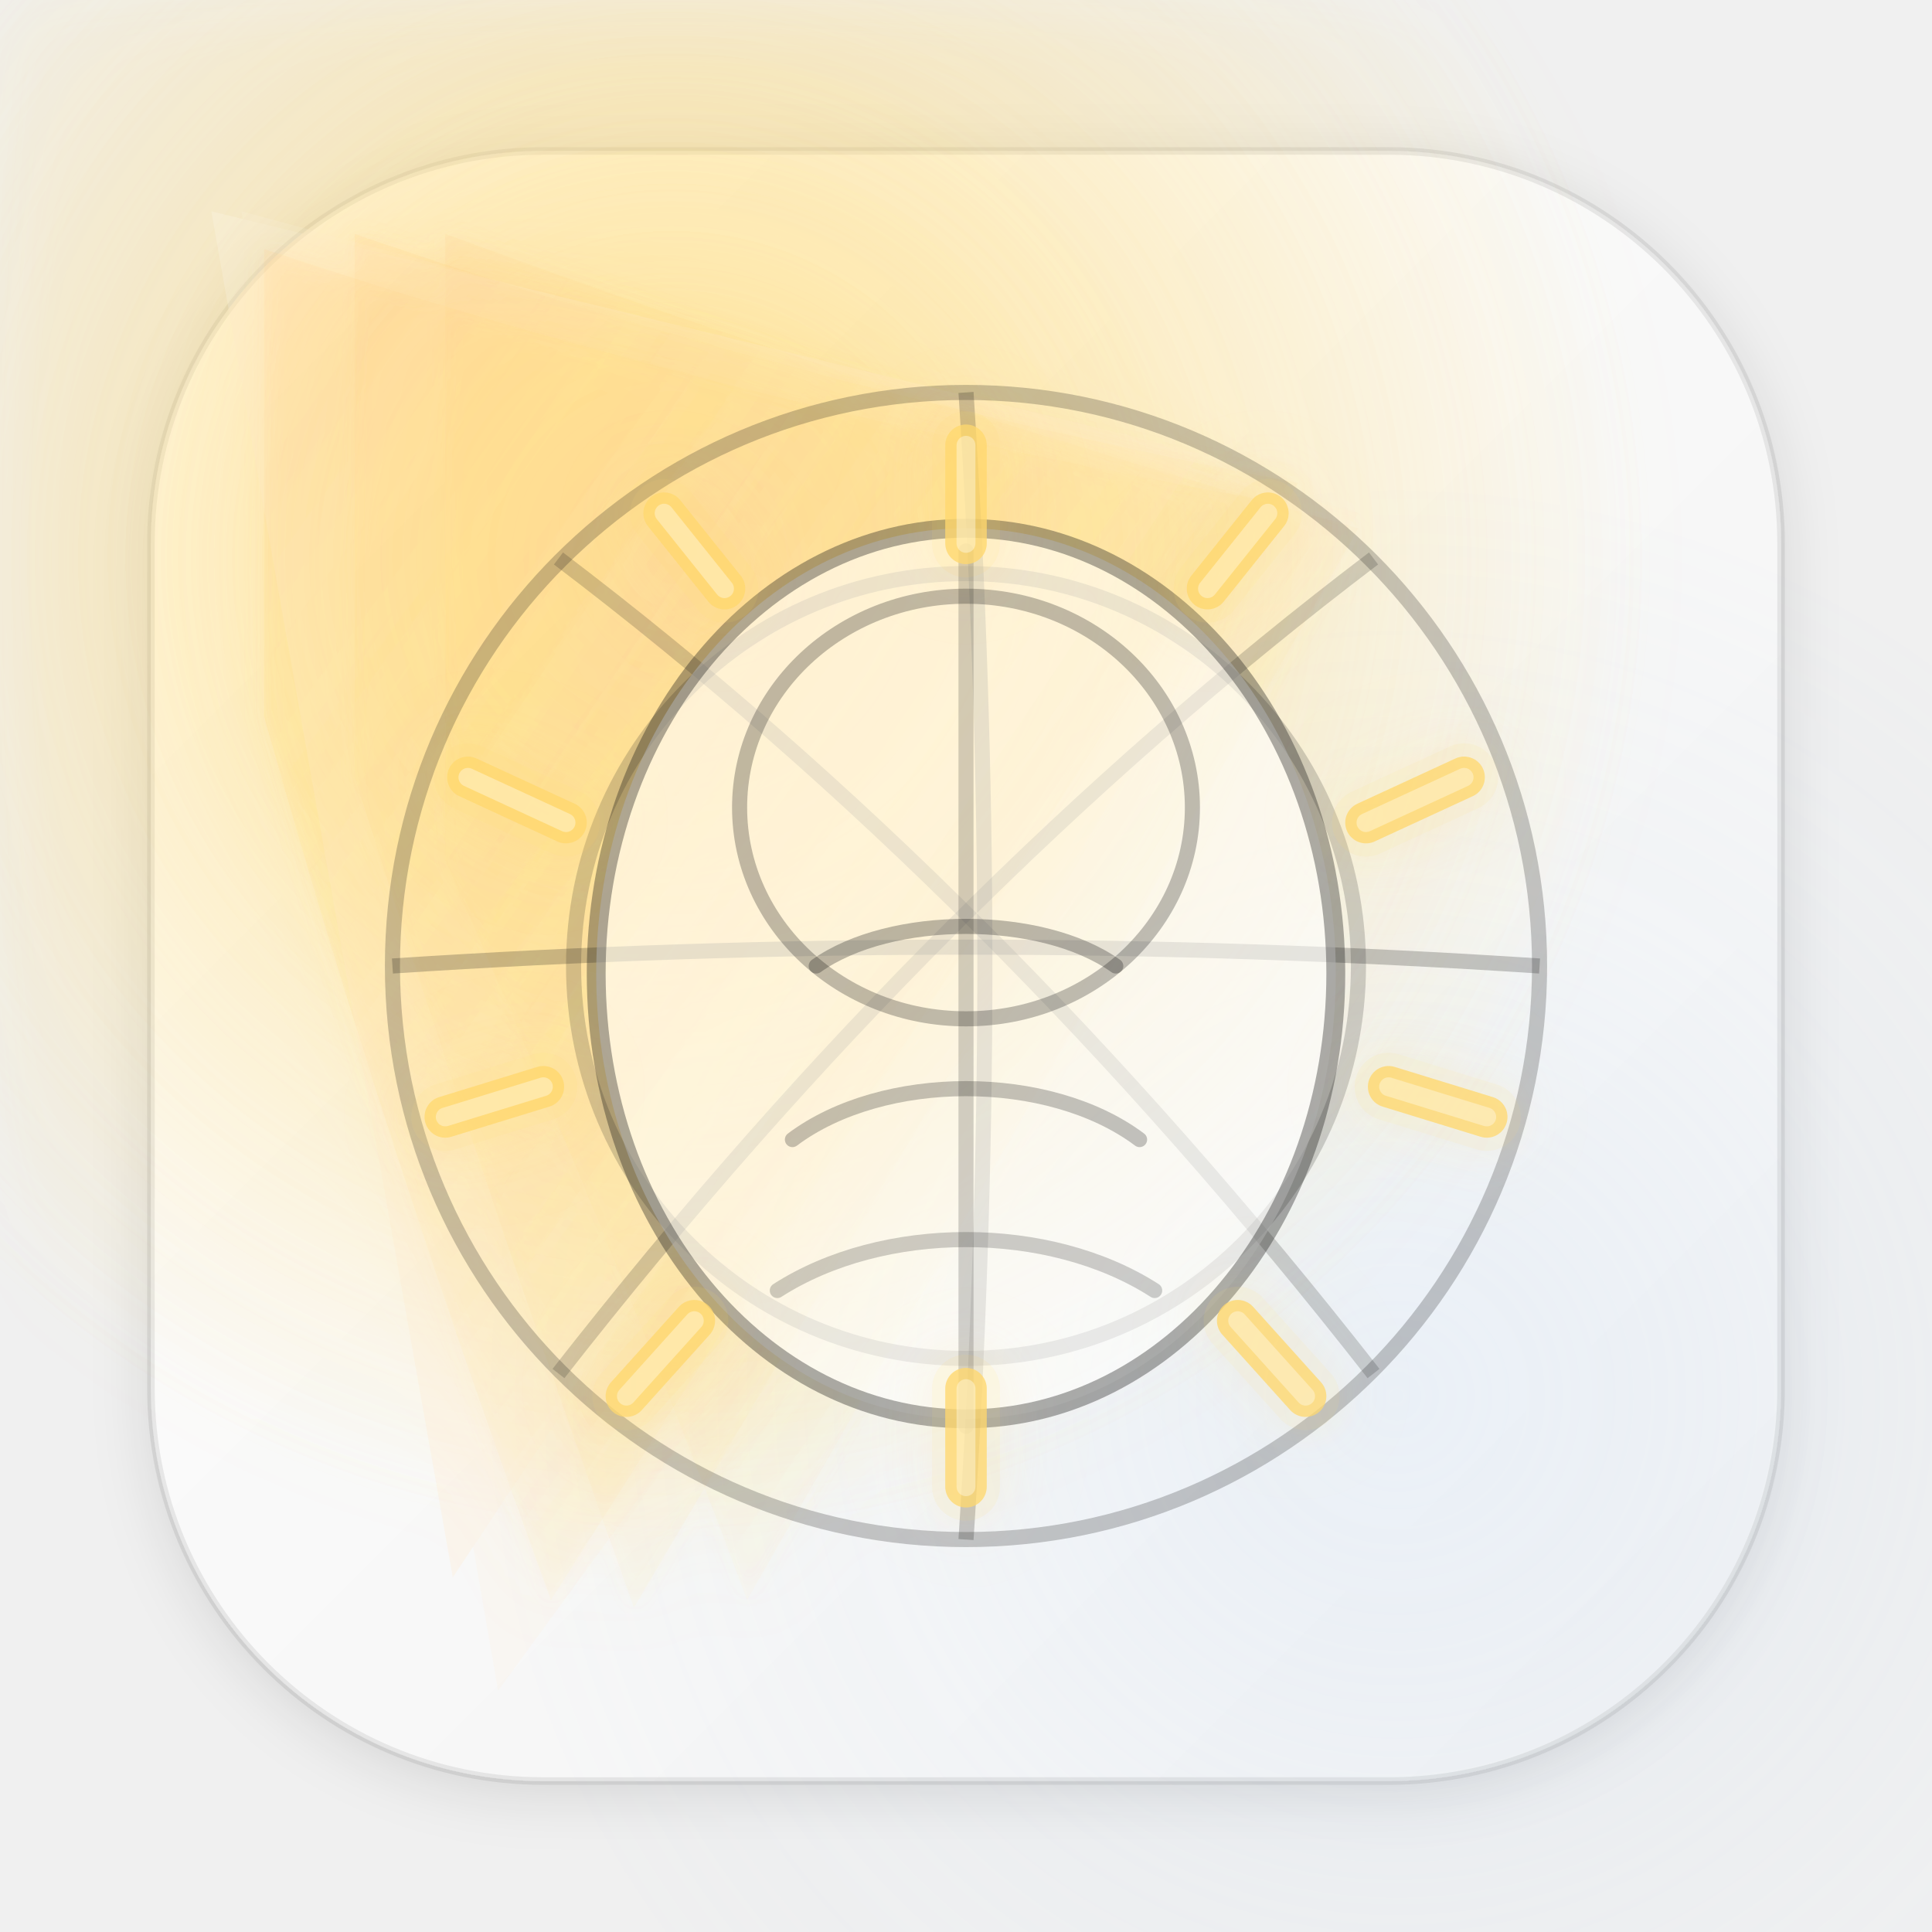
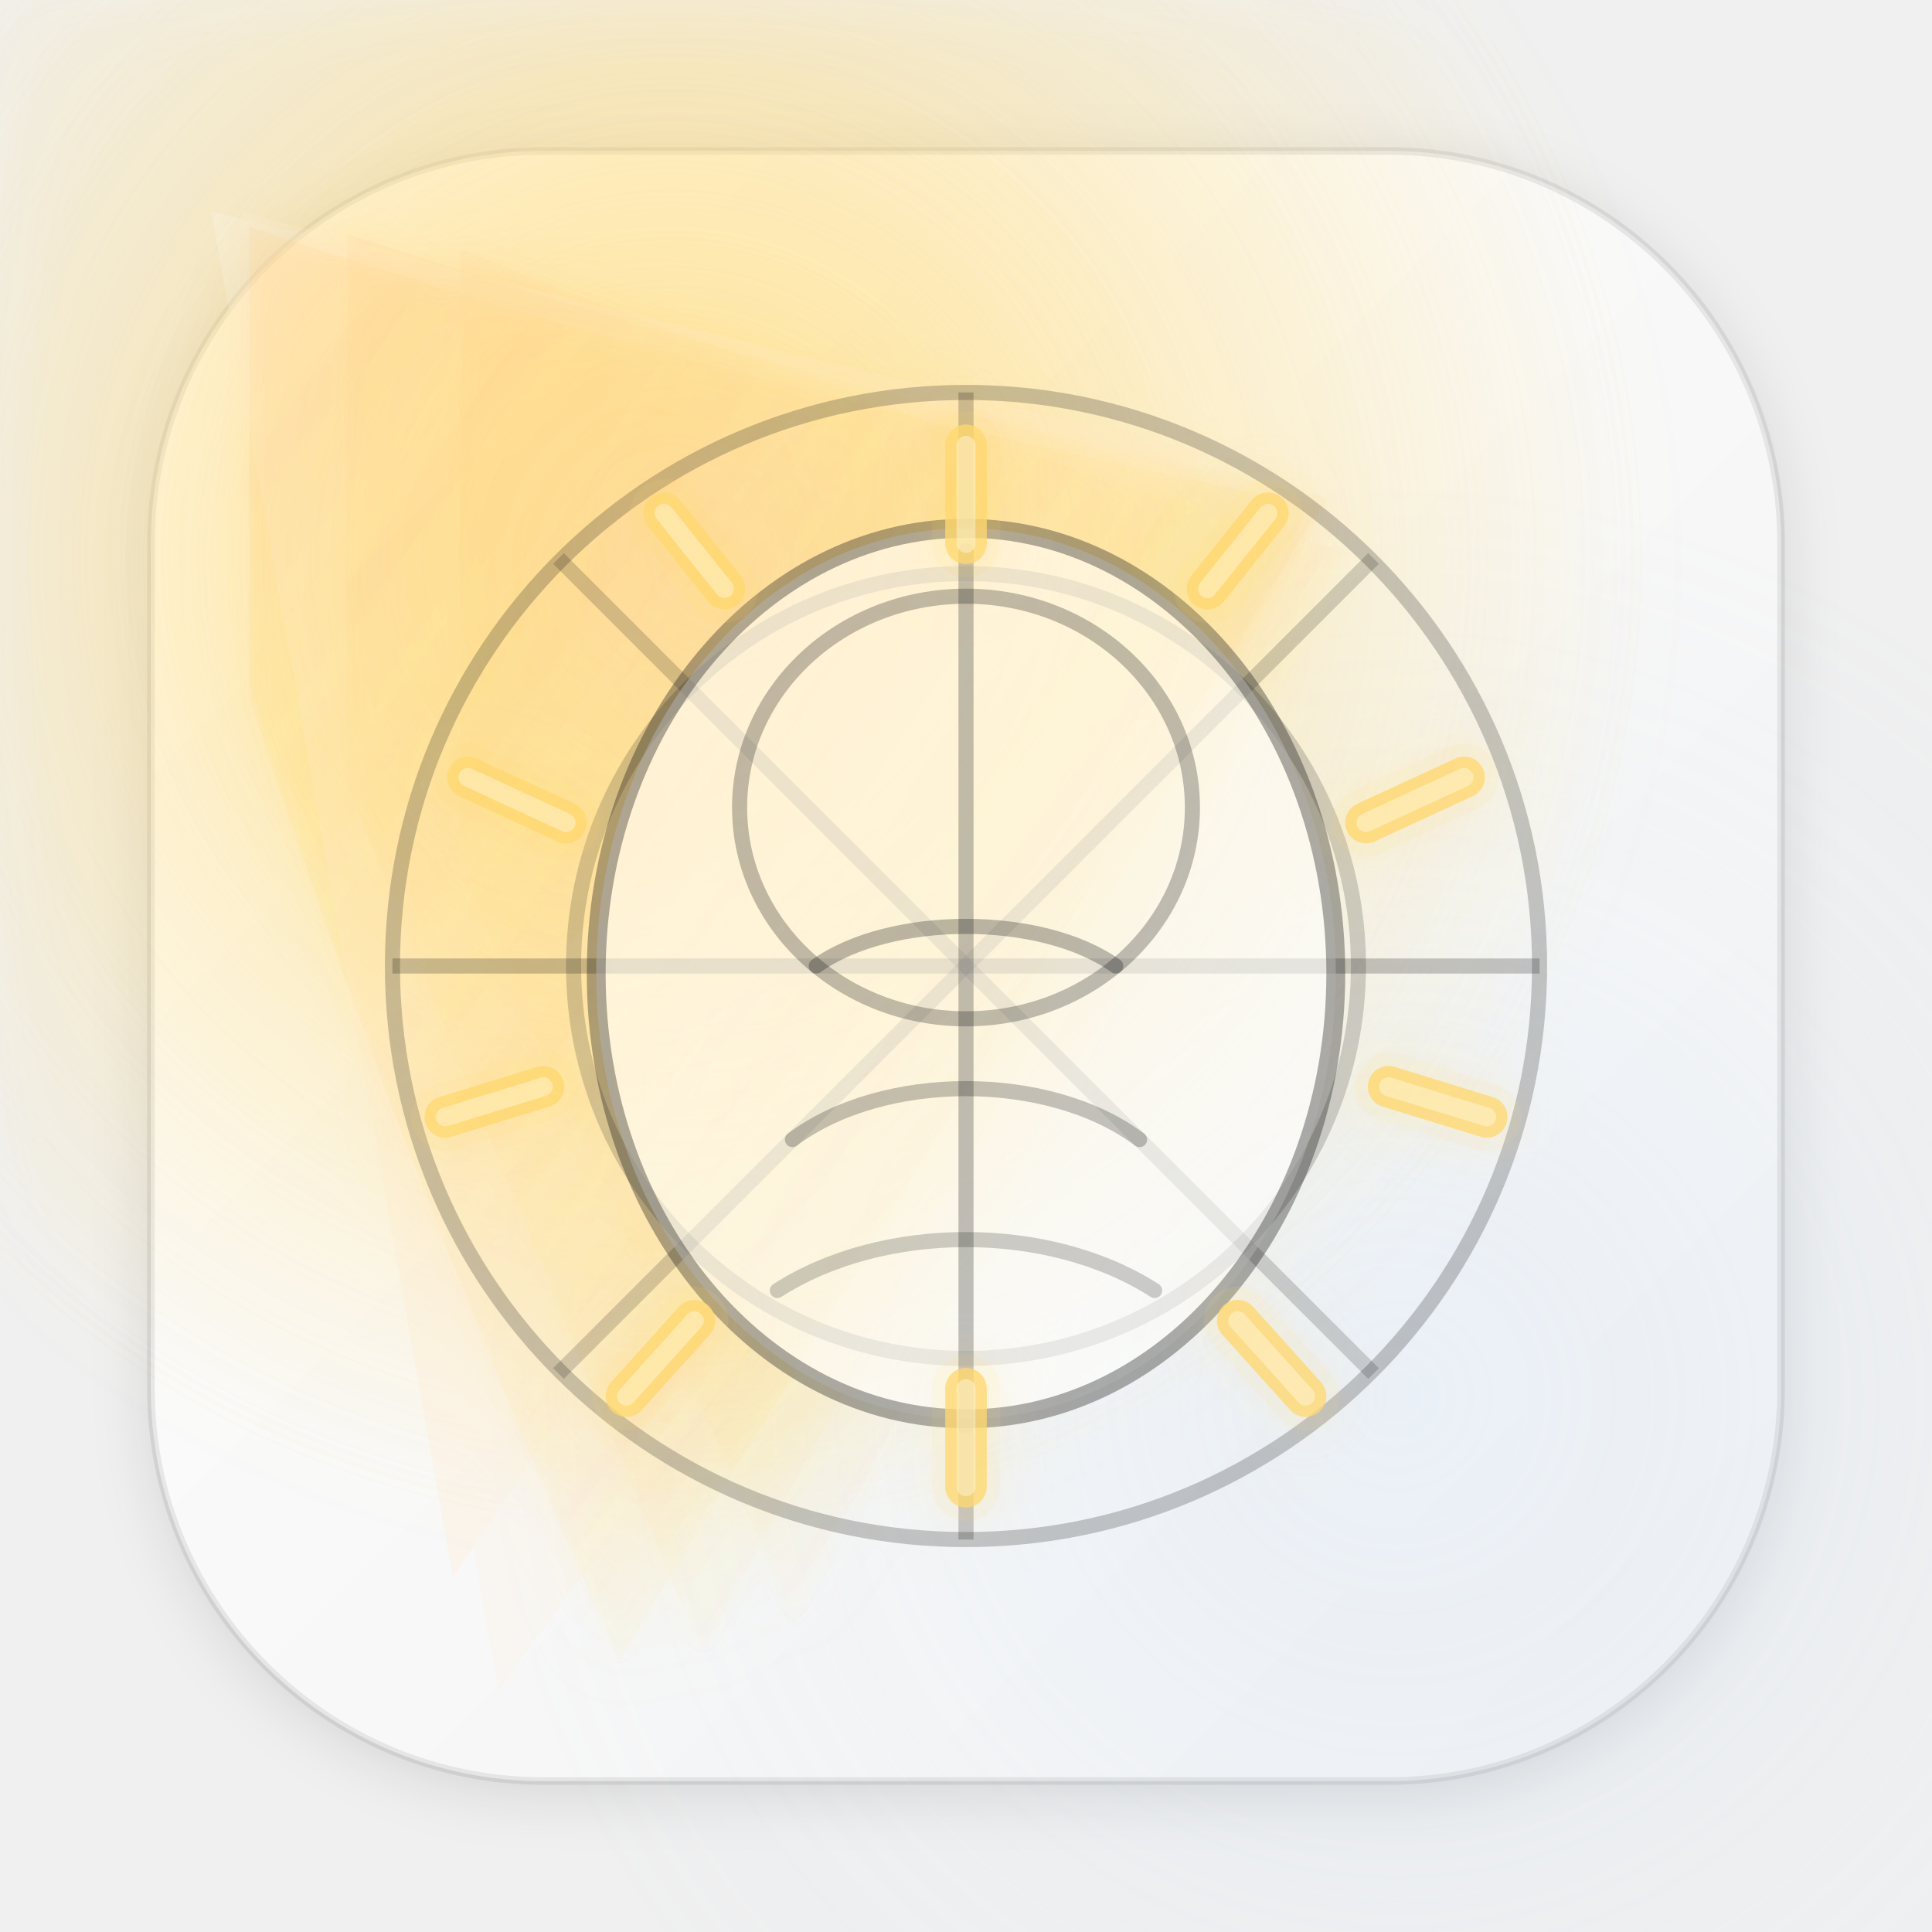
<svg xmlns="http://www.w3.org/2000/svg" width="512" height="512" viewBox="0 0 512 512">
  <defs>
    <linearGradient id="bg" x1="0" y1="0" x2="1" y2="1">
      <stop offset="0" stop-color="#ffffff" />
      <stop offset="1" stop-color="#f2f2f2" />
    </linearGradient>
    <radialGradient id="lightSpot" cx="0" cy="0" r="1" gradientUnits="userSpaceOnUse" gradientTransform="translate(178 148) rotate(18) scale(260 260)">
      <stop offset="0" stop-color="#FFB36A" stop-opacity="0.34" />
      <stop offset="0.22" stop-color="#FFD86E" stop-opacity="0.44" />
      <stop offset="0.62" stop-color="#FFD86E" stop-opacity="0.18" />
      <stop offset="1" stop-color="#FFD86E" stop-opacity="0" />
    </radialGradient>
    <radialGradient id="coolFill" cx="0" cy="0" r="1" gradientUnits="userSpaceOnUse" gradientTransform="translate(370 370) rotate(-18) scale(260 260)">
      <stop offset="0" stop-color="#B7D8FF" stop-opacity="0.18" />
      <stop offset="0.55" stop-color="#B7D8FF" stop-opacity="0.06" />
      <stop offset="1" stop-color="#B7D8FF" stop-opacity="0" />
    </radialGradient>
    <linearGradient id="ray" x1="0" y1="0" x2="1" y2="1">
      <stop offset="0" stop-color="#FFBE6B" stop-opacity="0.22" />
      <stop offset="0.18" stop-color="#FFD86E" stop-opacity="0.24" />
      <stop offset="0.72" stop-color="#FFD86E" stop-opacity="0.08" />
      <stop offset="1" stop-color="#FFD35A" stop-opacity="0" />
    </linearGradient>
    <filter id="soft" x="-20%" y="-20%" width="140%" height="140%">
      <feDropShadow dx="0" dy="3" stdDeviation="8" flood-color="#000000" flood-opacity="0.12" />
    </filter>
    <filter id="glow" x="-40%" y="-40%" width="180%" height="180%">
      <feGaussianBlur stdDeviation="10" result="b" />
      <feColorMatrix in="b" type="matrix" values="1 0 0 0 0                 0 1 0 0 0                 0 0 1 0 0                 0 0 0 0.65 0" result="g" />
      <feMerge>
        <feMergeNode in="g" />
        <feMergeNode in="SourceGraphic" />
      </feMerge>
    </filter>
    <filter id="raySoft" x="-40%" y="-40%" width="180%" height="180%">
      <feGaussianBlur stdDeviation="2.6" result="b" />
      <feColorMatrix in="b" type="matrix" values="1 0 0 0 0                 0 1 0 0 0                 0 0 1 0 0                 0 0 0 0.85 0" result="s" />
      <feMerge>
        <feMergeNode in="s" />
        <feMergeNode in="SourceGraphic" />
      </feMerge>
    </filter>
    <filter id="haze" x="-60%" y="-60%" width="220%" height="220%">
      <feTurbulence type="fractalNoise" baseFrequency="0.9" numOctaves="2" seed="3" result="n" />
      <feColorMatrix in="n" type="matrix" values="0 0 0 0 1                 0 0 0 0 1                 0 0 0 0 1                 0 0 0 0.55 0" result="a" />
      <feGaussianBlur in="a" stdDeviation="6" result="s" />
      <feMerge>
        <feMergeNode in="s" />
        <feMergeNode in="SourceGraphic" />
      </feMerge>
    </filter>
    <filter id="burstGlow" x="-80%" y="-80%" width="260%" height="260%">
      <feGaussianBlur stdDeviation="6" result="b1" />
      <feGaussianBlur stdDeviation="14" result="b2" />
      <feColorMatrix in="b2" type="matrix" values="1 0 0 0 0                 0 1 0 0 0                 0 0 1 0 0                 0 0 0 0.35 0" result="g2" />
      <feMerge>
        <feMergeNode in="g2" />
        <feMergeNode in="b1" />
        <feMergeNode in="SourceGraphic" />
      </feMerge>
    </filter>
    <mask id="coneMask">
      <rect width="512" height="512" fill="#000" />
      <path d="M56 56 L318 120 L120 418 Z" fill="#fff" />
      <path d="M64 56 L360 136 L132 448 Z" fill="#fff" opacity="0.55" />
    </mask>
    <radialGradient id="burstAlpha" cx="256" cy="256" r="260" gradientUnits="userSpaceOnUse">
      <stop offset="0" stop-color="#ffffff" stop-opacity="1" />
      <stop offset="0.55" stop-color="#ffffff" stop-opacity="0.95" />
      <stop offset="0.80" stop-color="#ffffff" stop-opacity="0.70" />
      <stop offset="1" stop-color="#ffffff" stop-opacity="0.30" />
    </radialGradient>
    <mask id="burstMask">
      <rect width="512" height="512" fill="url(#burstAlpha)" />
    </mask>
  </defs>
  <rect x="40" y="40" width="432" height="432" rx="104" fill="url(#bg)" filter="url(#soft)" />
  <rect x="40" y="40" width="432" height="432" rx="104" fill="none" stroke="#111111" stroke-opacity="0.08" stroke-width="2" />
  <circle cx="370" cy="370" r="240" fill="url(#coolFill)" />
  <g filter="url(#glow)">
    <circle cx="178" cy="148" r="260" fill="url(#lightSpot)" />
    <g fill="url(#ray)" filter="url(#raySoft)">
-       <path d="M70 66 Q 190 106 332 132 L146 424 Q 102 304 70 190 Z" opacity="0.62" />
-       <path d="M94 62 Q 210 102 344 128 L168 426 Q 130 320 94 206 Z" opacity="0.55" />
-       <path d="M118 62 Q 232 104 360 140 L198 424 Q 166 338 118 228 Z" opacity="0.44" />
+       <path d="M66 60 Q 198 104 350 134 L164 440 Q 104 304 66 184 Z" opacity="0.62" />
+       <path d="M92 62 Q 214 102 352 132 L186 438 Q 140 328 92 208 Z" opacity="0.46" />
+       <path d="M122 66 Q 232 110 356 146 L210 430 Q 176 346 122 232 Z" opacity="0.32" />
    </g>
  </g>
  <g mask="url(#coneMask)" filter="url(#haze)" opacity="0.60">
    <rect x="40" y="40" width="432" height="432" rx="104" fill="#FFC94A" opacity="0.20" />
  </g>
  <g fill="none" stroke="#111111" stroke-opacity="0.22" stroke-width="4">
    <circle cx="256" cy="256" r="152" />
    <circle cx="256" cy="256" r="104" stroke-opacity="0.18" />
-     <path d="M256 104 Q 266 256 256 408" />
-     <path d="M104 256 Q 256 246 408 256" />
-     <path d="M148 148 Q 264 236 364 364" stroke-opacity="0.18" />
-     <path d="M364 148 Q 248 236 148 364" stroke-opacity="0.18" />
+     <path d="M256 104 L256 408" />
+     <path d="M104 256 L408 256" />
+     <path d="M148 148 L364 364" stroke-opacity="0.18" />
+     <path d="M364 148 L148 364" stroke-opacity="0.18" />
  </g>
  <g>
    <ellipse cx="256" cy="258" rx="98" ry="118" fill="#ffffff" fill-opacity="0.58" stroke="#0f0f0f" stroke-opacity="0.34" stroke-width="5" />
    <ellipse cx="256" cy="214" rx="60" ry="56" fill="none" stroke="#0f0f0f" stroke-opacity="0.26" stroke-width="4" />
    <path d="M216.31 256 C 236 242, 276 242, 295.69 256" fill="none" stroke="#0f0f0f" stroke-opacity="0.28" stroke-width="4" stroke-linecap="round" />
    <path d="M210 302 C 234 284, 278 284, 302 302" fill="none" stroke="#0f0f0f" stroke-opacity="0.24" stroke-width="4" stroke-linecap="round" />
    <path d="M206 342 C 234 324, 278 324, 306 342" fill="none" stroke="#0f0f0f" stroke-opacity="0.20" stroke-width="4" stroke-linecap="round" />
    <path d="M256 146 L256 378" fill="none" stroke="#0f0f0f" stroke-opacity="0.18" stroke-width="4" stroke-linecap="round" />
  </g>
  <g mask="url(#burstMask)">
    <g fill="none" stroke="#FFD86E" stroke-width="18" stroke-linecap="round" opacity="0.16" filter="url(#burstGlow)">
      <path d="M256 118 L256 144" />
      <path d="M336 136 L320 156" />
      <path d="M388 206 L362 218" />
      <path d="M394 296 L368 288" />
      <path d="M346 370 L328 350" />
      <path d="M256 394 L256 368" />
      <path d="M166 370 L184 350" />
      <path d="M118 296 L144 288" />
      <path d="M124 206 L150 218" />
      <path d="M176 136 L192 156" />
    </g>
    <g fill="none" stroke="#FFD86E" stroke-width="11" stroke-linecap="round" opacity="0.82">
      <path d="M256 118 L256 144" />
      <path d="M336 136 L320 156" />
      <path d="M388 206 L362 218" />
      <path d="M394 296 L368 288" />
      <path d="M346 370 L328 350" />
      <path d="M256 394 L256 368" />
      <path d="M166 370 L184 350" />
      <path d="M118 296 L144 288" />
      <path d="M124 206 L150 218" />
      <path d="M176 136 L192 156" />
    </g>
    <g fill="none" stroke="#FFF3CF" stroke-width="5" stroke-linecap="round" opacity="0.55">
      <path d="M256 118 L256 144" />
      <path d="M336 136 L320 156" />
      <path d="M388 206 L362 218" />
      <path d="M394 296 L368 288" />
      <path d="M346 370 L328 350" />
      <path d="M256 394 L256 368" />
      <path d="M166 370 L184 350" />
      <path d="M118 296 L144 288" />
      <path d="M124 206 L150 218" />
      <path d="M176 136 L192 156" />
    </g>
  </g>
</svg>
